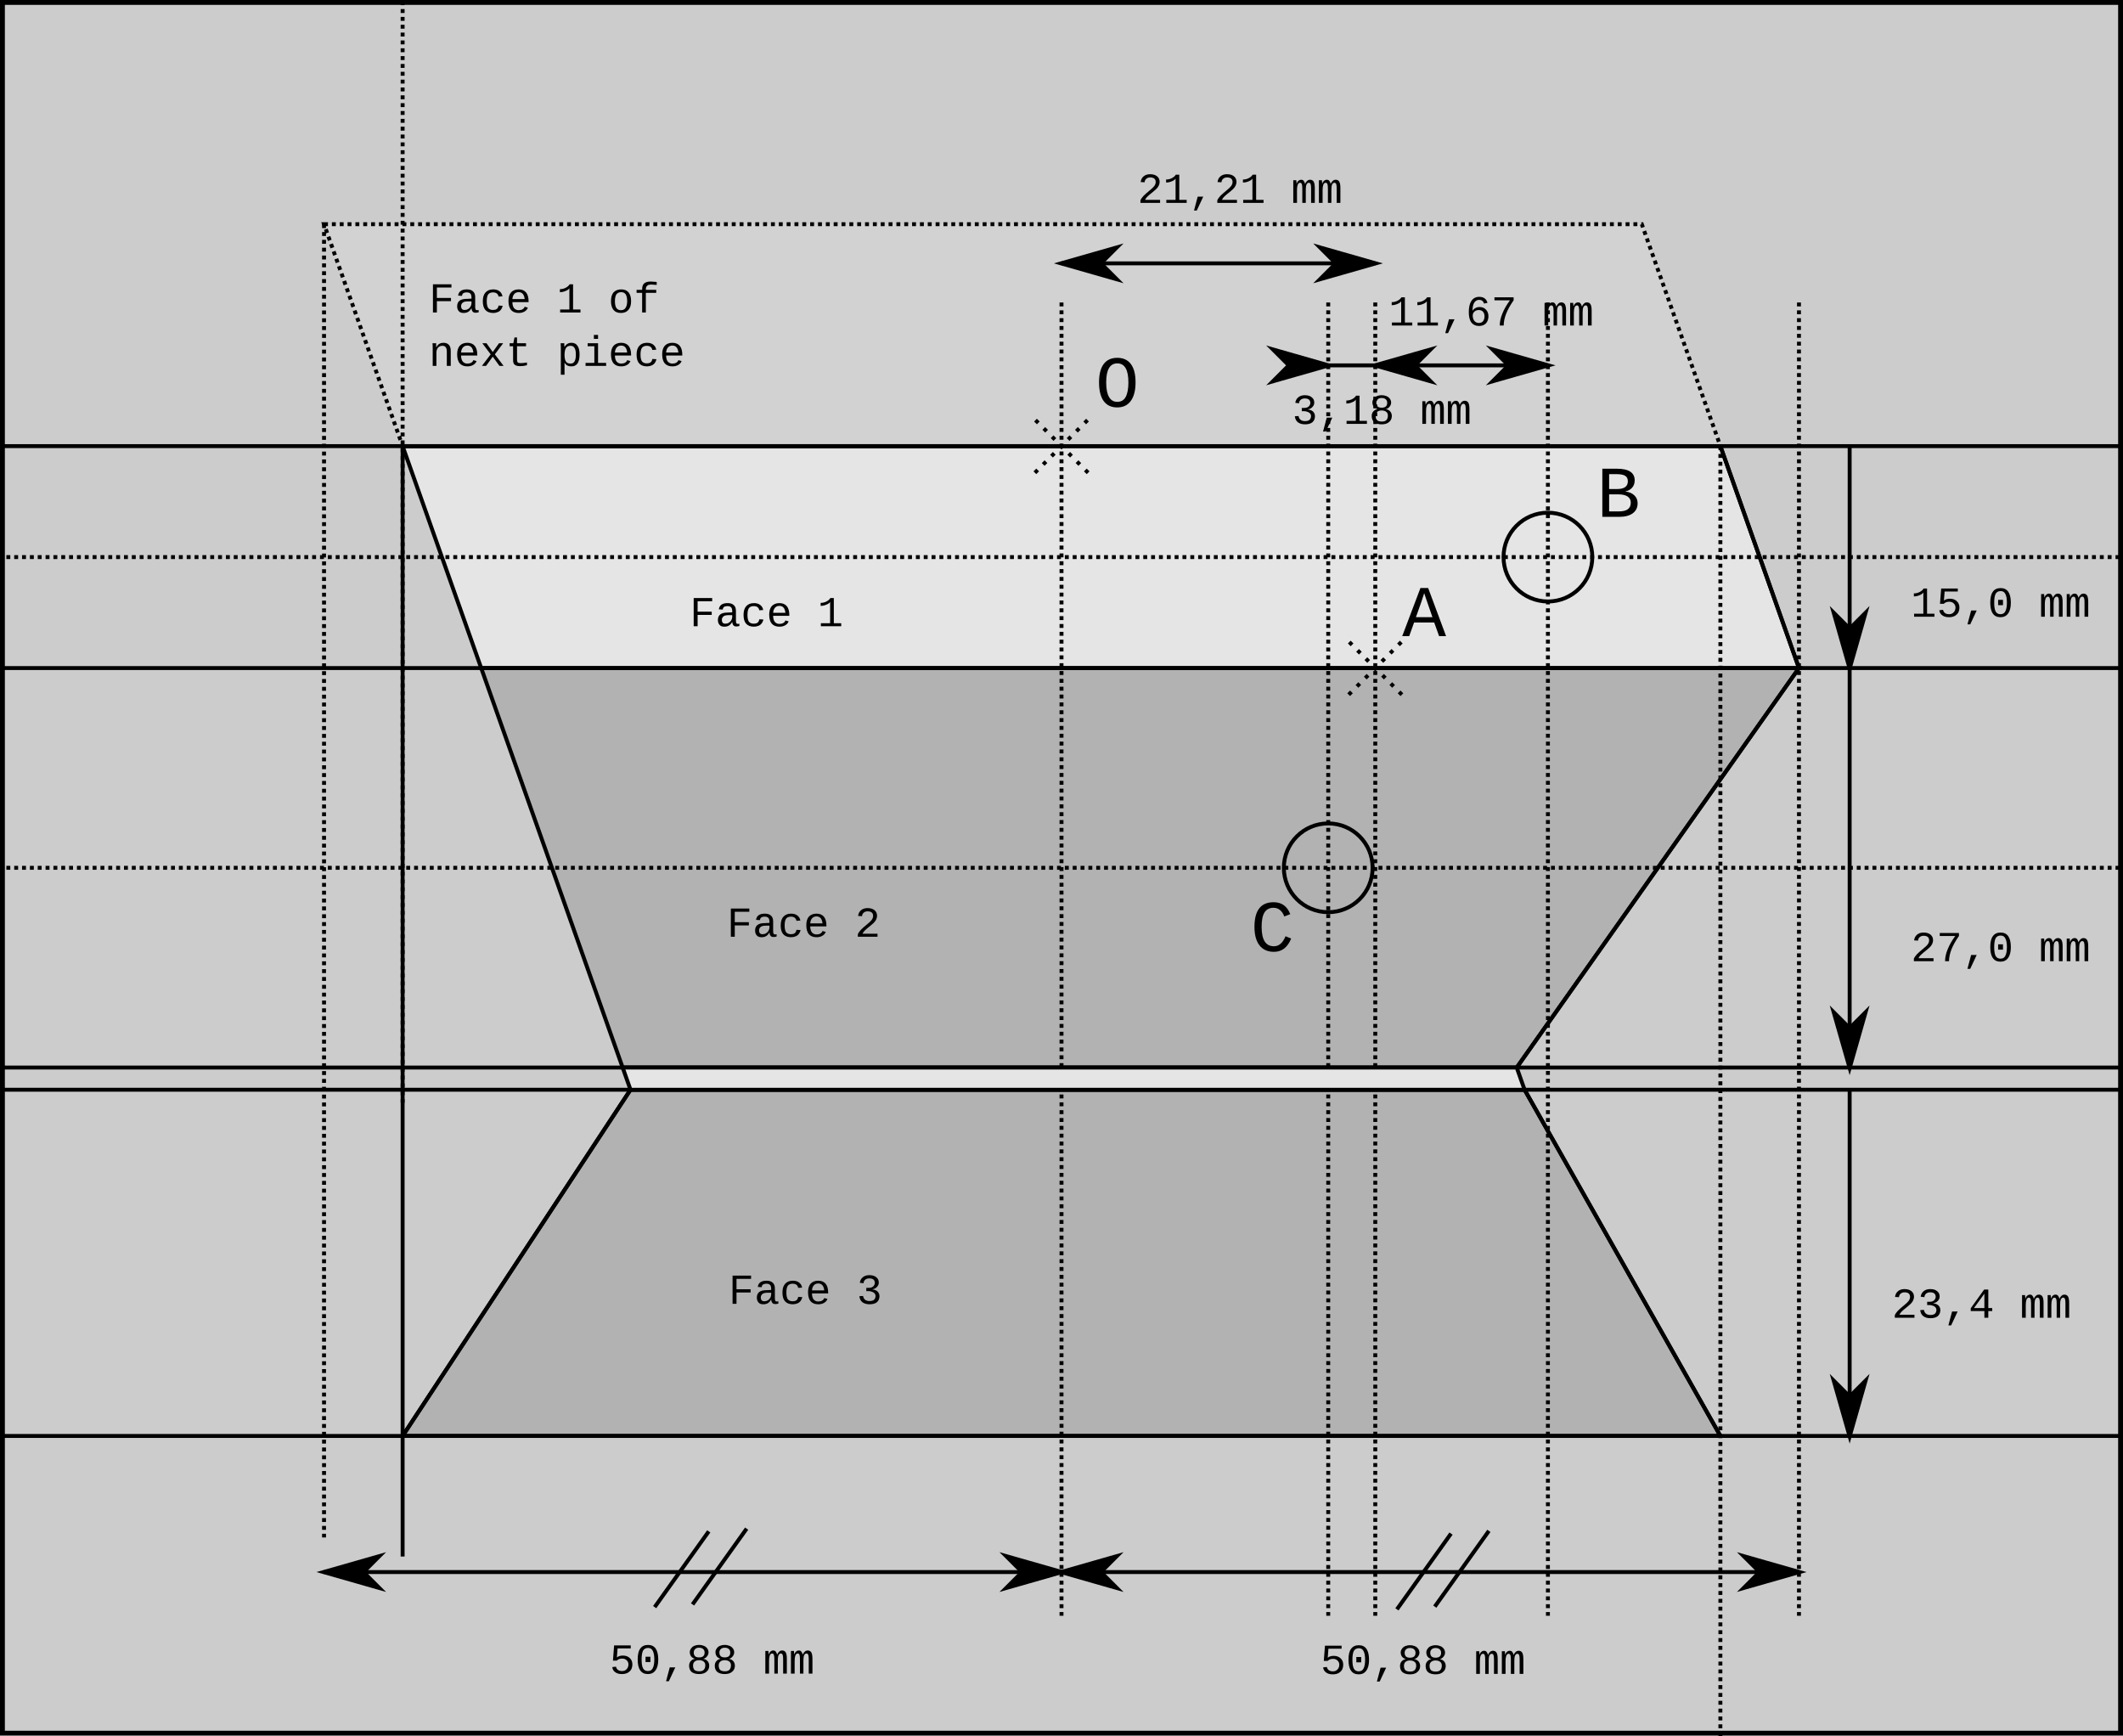
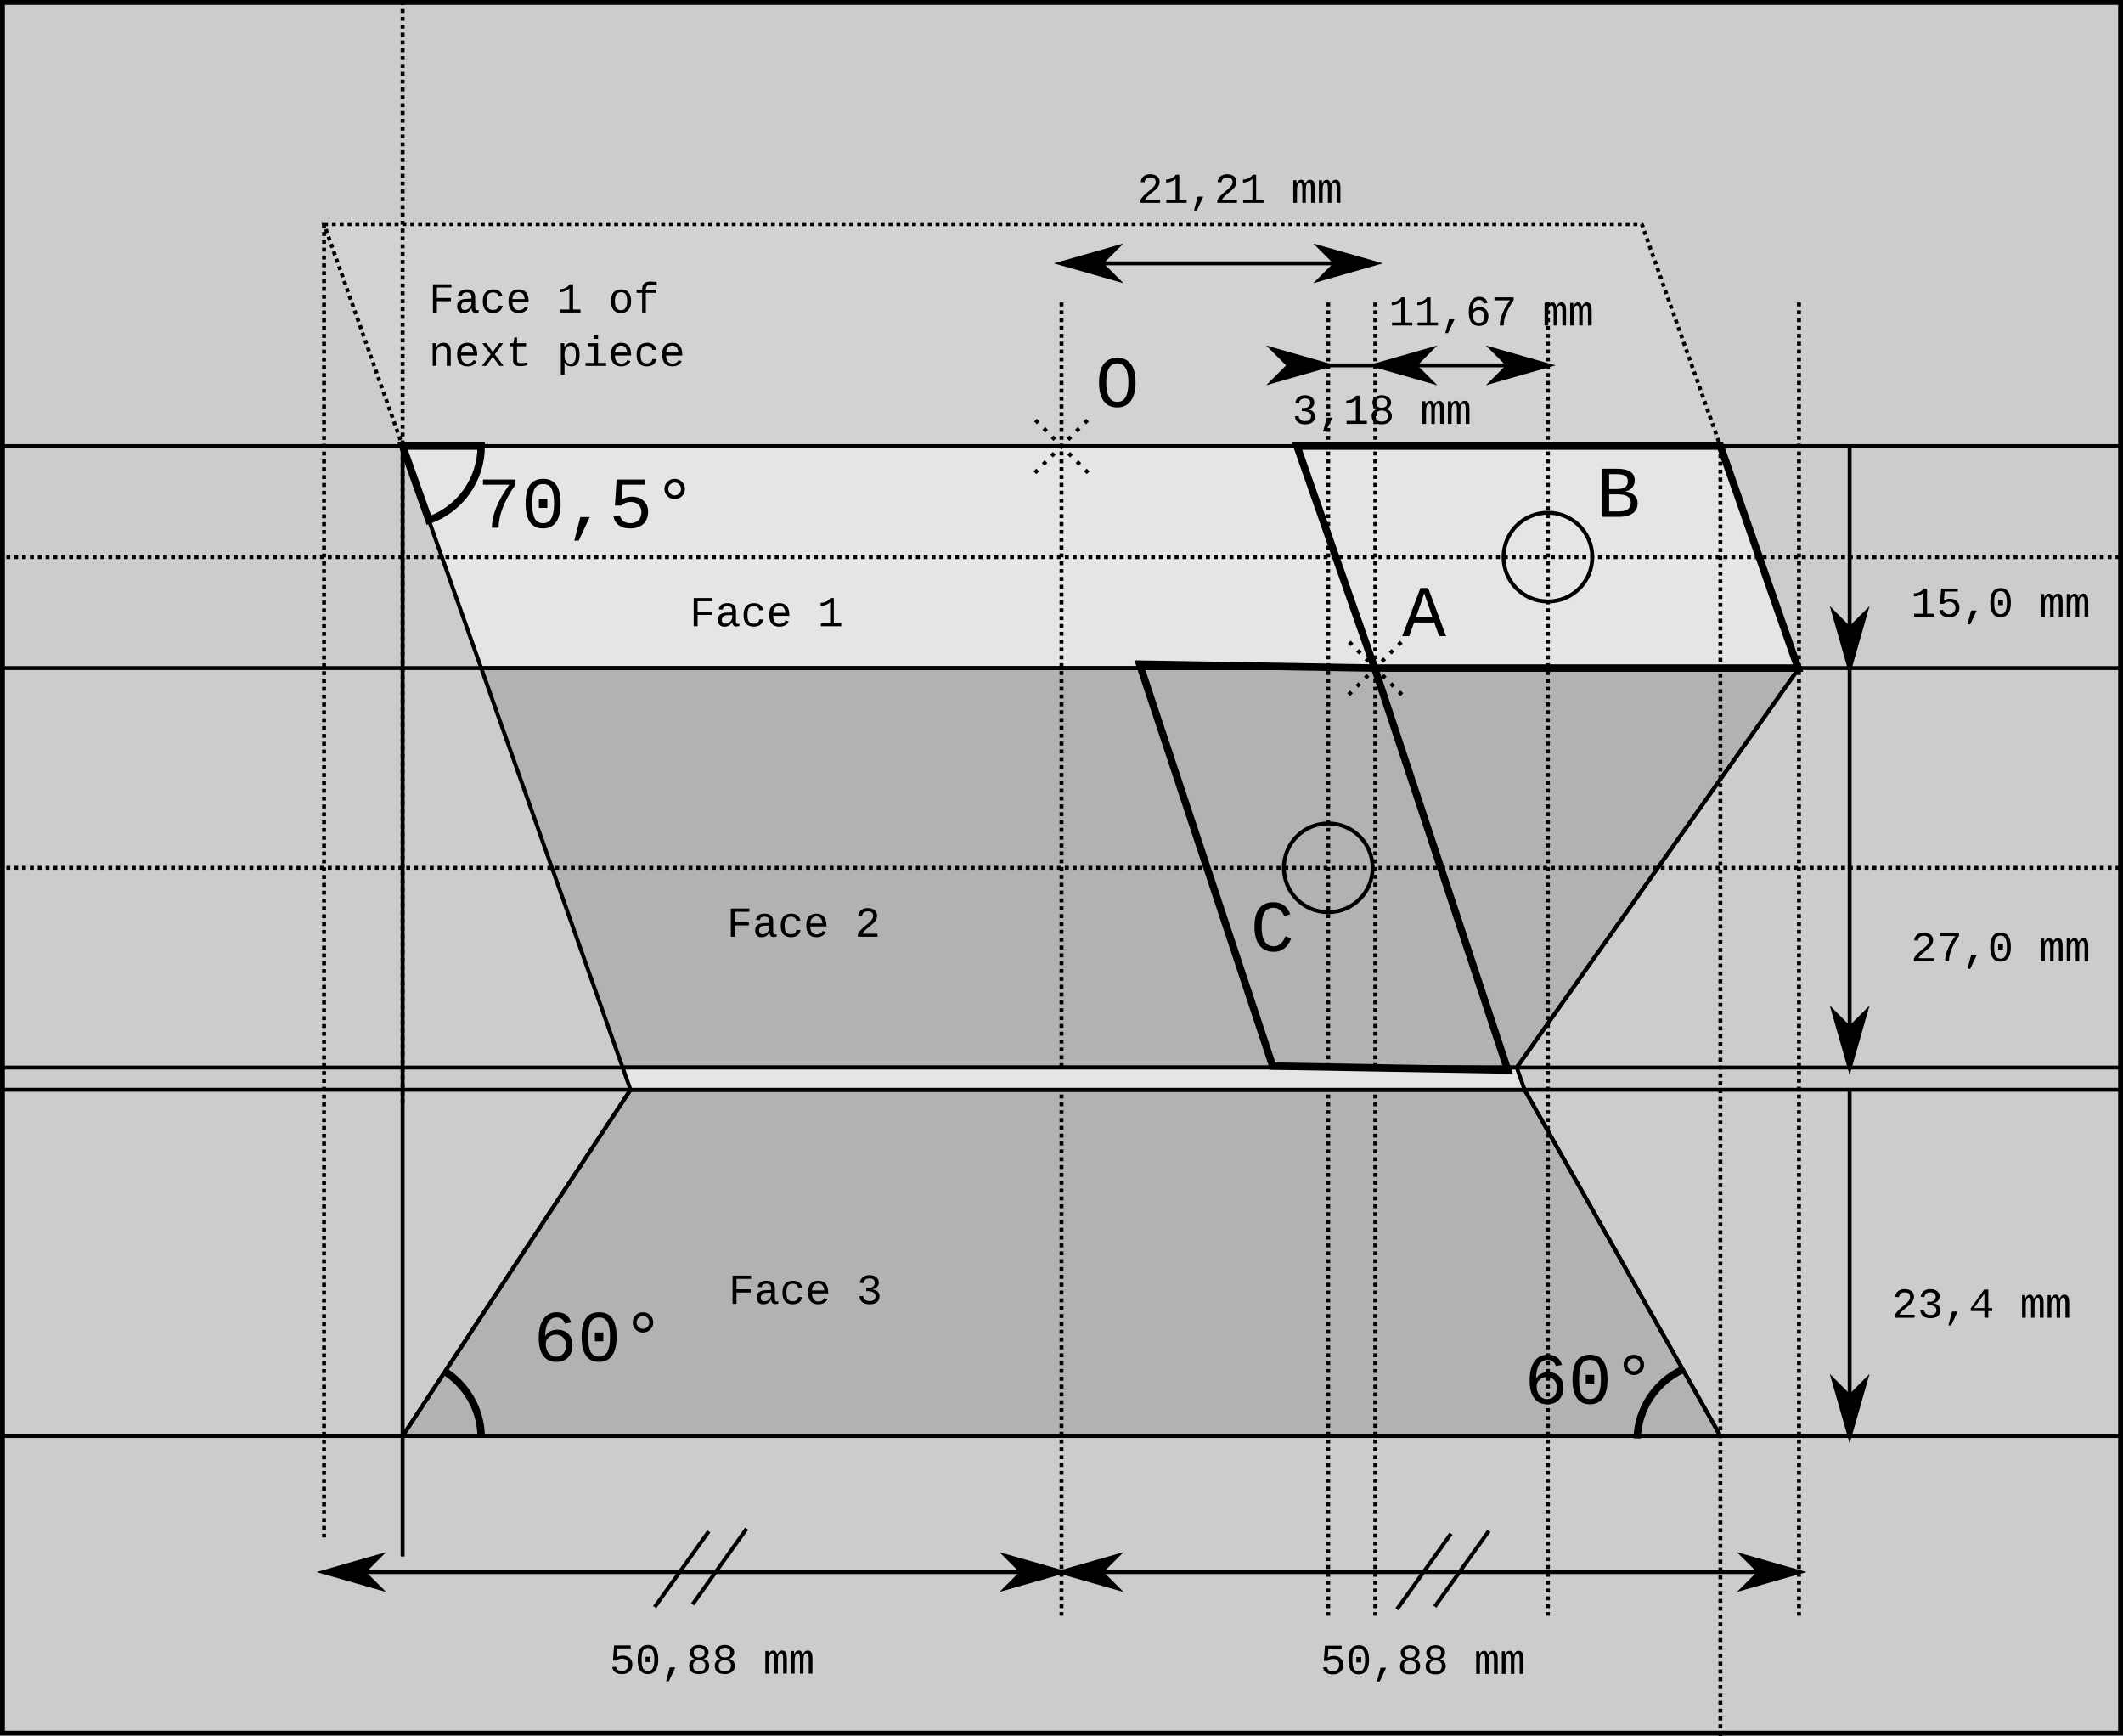
<svg xmlns="http://www.w3.org/2000/svg" width="143.507mm" height="117.305mm" viewBox="0 0 143.507 117.305" version="1.1" id="svg1117">
  <defs id="defs1114">
    <rect x="271.145" y="8.654" width="36.539" height="28.611" id="rect5463" />
    <marker style="overflow:visible" id="marker1506" refX="0" refY="0" orient="auto">
      <path transform="matrix(-0.8,0,0,-0.8,-10,0)" style="fill:#000000;fill-opacity:1;fill-rule:evenodd;stroke:#000000;stroke-width:1pt;stroke-opacity:1" d="M 0,0 5,-5 -12.5,0 5,5 Z" id="path1504" />
    </marker>
    <marker style="overflow:visible" id="marker1472" refX="0" refY="0" orient="auto">
      <path transform="matrix(0.8,0,0,0.8,10,0)" style="fill:#000000;fill-opacity:1;fill-rule:evenodd;stroke:#000000;stroke-width:1pt;stroke-opacity:1" d="M 0,0 5,-5 -12.5,0 5,5 Z" id="path1470" />
    </marker>
    <marker style="overflow:visible" id="marker1130" refX="0" refY="0" orient="auto">
      <path transform="matrix(-0.8,0,0,-0.8,-10,0)" style="fill:#000000;fill-opacity:1;fill-rule:evenodd;stroke:#000000;stroke-width:1pt;stroke-opacity:1" d="M 0,0 5,-5 -12.5,0 5,5 Z" id="path1128" />
    </marker>
    <marker style="overflow:visible" id="marker1134" refX="0" refY="0" orient="auto">
      <path transform="matrix(0.8,0,0,0.8,10,0)" style="fill:#000000;fill-opacity:1;fill-rule:evenodd;stroke:#000000;stroke-width:1pt;stroke-opacity:1" d="M 0,0 5,-5 -12.5,0 5,5 Z" id="path1132" />
    </marker>
    <marker style="overflow:visible" id="marker1138" refX="0" refY="0" orient="auto">
      <path transform="matrix(0.8,0,0,0.8,10,0)" style="fill:#000000;fill-opacity:1;fill-rule:evenodd;stroke:#000000;stroke-width:1pt;stroke-opacity:1" d="M 0,0 5,-5 -12.5,0 5,5 Z" id="path1136" />
    </marker>
    <marker style="overflow:visible" id="marker1142" refX="0" refY="0" orient="auto">
      <path transform="matrix(-0.8,0,0,-0.8,-10,0)" style="fill:#000000;fill-opacity:1;fill-rule:evenodd;stroke:#000000;stroke-width:1pt;stroke-opacity:1" d="M 0,0 5,-5 -12.5,0 5,5 Z" id="path1140" />
    </marker>
    <marker style="overflow:visible" id="marker35235" refX="0" refY="0" orient="auto">
      <path transform="matrix(-0.4,0,0,-0.4,-4,0)" style="fill:context-stroke;fill-rule:evenodd;stroke:context-stroke;stroke-width:1pt" d="M 0,0 5,-5 -12.5,0 5,5 Z" id="path35233" />
    </marker>
    <marker style="overflow:visible" id="marker1884" refX="0" refY="0" orient="auto">
      <path transform="matrix(-0.4,0,0,-0.4,-4,0)" style="fill:context-stroke;fill-rule:evenodd;stroke:context-stroke;stroke-width:1pt" d="M 0,0 5,-5 -12.5,0 5,5 Z" id="path1882" />
    </marker>
    <rect x="271.145" y="8.654" width="36.539" height="28.611" id="rect11149" />
    <rect x="271.145" y="8.654" width="36.539" height="28.611" id="rect11149-5" />
    <rect x="271.145" y="8.654" width="36.539" height="28.611" id="rect11149-5-9" />
    <marker style="overflow:visible" id="marker1472-4" refX="0" refY="0" orient="auto">
      <path transform="matrix(0.8,0,0,0.8,10,0)" style="fill:#000000;fill-opacity:1;fill-rule:evenodd;stroke:#000000;stroke-width:1pt;stroke-opacity:1" d="M 0,0 5,-5 -12.5,0 5,5 Z" id="path1470-9" />
    </marker>
    <marker style="overflow:visible" id="marker1506-0" refX="0" refY="0" orient="auto">
      <path transform="matrix(-0.8,0,0,-0.8,-10,0)" style="fill:#000000;fill-opacity:1;fill-rule:evenodd;stroke:#000000;stroke-width:1pt;stroke-opacity:1" d="M 0,0 5,-5 -12.5,0 5,5 Z" id="path1504-6" />
    </marker>
    <marker style="overflow:visible" id="marker1472-4-7" refX="0" refY="0" orient="auto">
      <path transform="matrix(0.8,0,0,0.8,10,0)" style="fill:#000000;fill-opacity:1;fill-rule:evenodd;stroke:#000000;stroke-width:1pt;stroke-opacity:1" d="M 0,0 5,-5 -12.5,0 5,5 Z" id="path1470-9-0" />
    </marker>
    <marker style="overflow:visible" id="marker1506-0-9" refX="0" refY="0" orient="auto">
      <path transform="matrix(-0.8,0,0,-0.8,-10,0)" style="fill:#000000;fill-opacity:1;fill-rule:evenodd;stroke:#000000;stroke-width:1pt;stroke-opacity:1" d="M 0,0 5,-5 -12.5,0 5,5 Z" id="path1504-6-2" />
    </marker>
    <marker style="overflow:visible" id="marker1472-5" refX="0" refY="0" orient="auto">
      <path transform="matrix(0.8,0,0,0.8,10,0)" style="fill:#000000;fill-opacity:1;fill-rule:evenodd;stroke:#000000;stroke-width:1pt;stroke-opacity:1" d="M 0,0 5,-5 -12.5,0 5,5 Z" id="path1470-5" />
    </marker>
    <marker style="overflow:visible" id="marker1472-5-6" refX="0" refY="0" orient="auto">
      <path transform="matrix(0.8,0,0,0.8,10,0)" style="fill:#000000;fill-opacity:1;fill-rule:evenodd;stroke:#000000;stroke-width:1pt;stroke-opacity:1" d="M 0,0 5,-5 -12.5,0 5,5 Z" id="path1470-5-7" />
    </marker>
    <marker style="overflow:visible" id="marker1472-5-6-0" refX="0" refY="0" orient="auto">
      <path transform="matrix(0.8,0,0,0.8,10,0)" style="fill:#000000;fill-opacity:1;fill-rule:evenodd;stroke:#000000;stroke-width:1pt;stroke-opacity:1" d="M 0,0 5,-5 -12.5,0 5,5 Z" id="path1470-5-7-1" />
    </marker>
+     <rect x="271.145" y="8.654" width="69.202" height="24.125" id="rect11149-1" />
+     <rect x="271.145" y="8.654" width="36.539" height="28.611" id="rect11149-1-9" />
+     <rect x="271.145" y="8.654" width="36.539" height="28.611" id="rect11149-1-9-3" />
  </defs>
  <g id="layer1" transform="translate(32.17567,-68.04269)">
    <rect style="font-variation-settings:normal;opacity:1;vector-effect:none;fill:#cccccc;fill-opacity:1;fill-rule:evenodd;stroke:#000000;stroke-width:0.329px;stroke-linecap:butt;stroke-linejoin:miter;stroke-miterlimit:4;stroke-dasharray:none;stroke-dashoffset:0;stroke-opacity:1;-inkscape-stroke:none;stop-color:#000000;stop-opacity:1" id="rect138748" width="143.178" height="116.976" x="-32.011" y="68.207" />
    <text xml:space="preserve" style="font-style:normal;font-weight:normal;font-size:2.887px;line-height:1.25;font-family:sans-serif;fill:#000000;fill-opacity:1;stroke:none;stroke-width:0.072" x="95.703" y="157.107" id="text6159">
      <tspan style="font-style:normal;font-variant:normal;font-weight:normal;font-stretch:normal;font-size:2.887px;font-family:'Courier New';-inkscape-font-specification:'Courier New, Normal';font-variant-ligatures:normal;font-variant-caps:normal;font-variant-numeric:normal;font-variant-east-asian:normal;stroke-width:0.072" x="95.703" y="157.107" id="tspan16943">23,4 mm</tspan>
    </text>
    <text xml:space="preserve" style="font-style:normal;font-weight:normal;font-size:2.887px;line-height:1.25;font-family:sans-serif;fill:#000000;fill-opacity:1;stroke:none;stroke-width:0.072" x="96.991" y="109.726" id="text6159-7">
      <tspan style="font-style:normal;font-variant:normal;font-weight:normal;font-stretch:normal;font-size:2.887px;font-family:'Courier New';-inkscape-font-specification:'Courier New, Normal';font-variant-ligatures:normal;font-variant-caps:normal;font-variant-numeric:normal;font-variant-east-asian:normal;stroke-width:0.072" x="96.991" y="109.726" id="tspan16943-4">15,0 mm</tspan>
    </text>
    <text xml:space="preserve" style="font-style:normal;font-weight:normal;font-size:2.887px;line-height:1.25;font-family:sans-serif;fill:#000000;fill-opacity:1;stroke:none;stroke-width:0.072" x="96.991" y="133.009" id="text6159-7-5">
      <tspan style="font-style:normal;font-variant:normal;font-weight:normal;font-stretch:normal;font-size:2.887px;font-family:'Courier New';-inkscape-font-specification:'Courier New, Normal';font-variant-ligatures:normal;font-variant-caps:normal;font-variant-numeric:normal;font-variant-east-asian:normal;stroke-width:0.072" x="96.991" y="133.009" id="tspan16943-4-9">27,0 mm</tspan>
    </text>
    <path style="fill:#e5e5e5;fill-opacity:0.252;stroke:#000000;stroke-width:0.265;stroke-linecap:butt;stroke-linejoin:miter;stroke-miterlimit:4;stroke-dasharray:0.265, 0.265;stroke-dashoffset:0;stroke-opacity:1" d="m -10.272,83.195 h 89.076 l 5.312,15 H -4.96 Z" id="path1222" />
    <text xml:space="preserve" style="font-size:2.887px;line-height:1.25;font-family:'Courier New';-inkscape-font-specification:'Courier New, Normal';stroke-width:0.265" x="-3.192" y="89.165" id="text7595-3-82-6">
      <tspan style="stroke-width:0.265" x="-3.192" y="89.165" id="tspan56801">Face 1 of </tspan>
      <tspan style="stroke-width:0.265" x="-3.192" y="92.774" id="tspan8581">next piece</tspan>
    </text>
    <path style="fill:#b2b2b2;fill-opacity:1;stroke:#000000;stroke-width:0.265px;stroke-linecap:butt;stroke-linejoin:miter;stroke-opacity:1" d="M 0.351,113.195 H 89.428 l -19.079,27 H 9.913 l -9.561,-27" id="path4517" />
    <path style="fill:#e5e5e5;fill-opacity:1;stroke:#000000;stroke-width:0.265px;stroke-linecap:butt;stroke-linejoin:miter;stroke-opacity:1" d="M -4.96,98.195 H 84.116 l 5.312,15 H 0.351 Z" id="path3482" />
    <text xml:space="preserve" style="font-size:2.887px;line-height:1.25;font-family:'Courier New';-inkscape-font-specification:'Courier New, Normal';stroke-width:0.265" x="14.433" y="110.367" id="text7595-3-82-6-0">
      <tspan style="stroke-width:0.265" x="14.433" y="110.367" id="tspan56801-3">Face 1</tspan>
    </text>
    <text xml:space="preserve" style="font-size:2.887px;line-height:1.25;font-family:'Courier New';-inkscape-font-specification:'Courier New, Normal';stroke-width:0.265" x="44.711" y="81.753" id="text7595-3-82-6-0-6">
      <tspan style="stroke-width:0.265" x="44.711" y="81.753" id="tspan56801-3-4">21,21 mm</tspan>
    </text>
    <text xml:space="preserve" style="font-size:2.887px;line-height:1.25;font-family:'Courier New';-inkscape-font-specification:'Courier New, Normal';stroke-width:0.265" x="61.694" y="90.043" id="text7595-3-82-6-0-6-1">
      <tspan style="stroke-width:0.265" x="61.694" y="90.043" id="tspan56801-3-4-9">11,67 mm</tspan>
    </text>
    <text xml:space="preserve" style="font-size:2.887px;line-height:1.25;font-family:'Courier New';-inkscape-font-specification:'Courier New, Normal';stroke-width:0.265" x="55.165" y="96.692" id="text7595-3-82-6-0-6-1-3">
      <tspan style="stroke-width:0.265" x="55.165" y="96.692" id="tspan56801-3-4-9-7">3,18 mm</tspan>
    </text>
    <text xml:space="preserve" style="font-size:2.887px;line-height:1.25;font-family:'Courier New';-inkscape-font-specification:'Courier New, Normal';stroke-width:0.265" x="16.946" y="131.355" id="text7595-3-82-6-0-9">
      <tspan style="stroke-width:0.265" x="16.946" y="131.355" id="tspan56801-3-2">Face 2</tspan>
    </text>
    <path style="fill:none;stroke:#000000;stroke-width:0.265px;stroke-linecap:butt;stroke-linejoin:miter;stroke-opacity:1" d="M -74.145,98.195 H 140.224" id="path1066" />
    <path style="fill:none;stroke:#000000;stroke-width:0.265px;stroke-linecap:butt;stroke-linejoin:miter;stroke-opacity:1" d="M -74.145,113.195 H 140.224" id="path1227" />
    <path style="fill:none;stroke:#000000;stroke-width:0.265px;stroke-linecap:butt;stroke-linejoin:miter;stroke-opacity:1" d="M -74.145,140.195 H 140.224" id="path1229" />
    <path style="fill:#b2b2b2;fill-opacity:1;stroke:#000000;stroke-width:0.265px;stroke-linecap:butt;stroke-linejoin:miter;stroke-opacity:1" d="m -4.96,165.095 15.404,-23.4 h 60.436 l 13.236,23.4 H -4.96" id="path5079" />
    <text xml:space="preserve" style="font-size:2.887px;line-height:1.25;font-family:'Courier New';-inkscape-font-specification:'Courier New, Normal';stroke-width:0.265" x="17.063" y="156.166" id="text7595-3-82-6-0-97">
      <tspan style="stroke-width:0.265" x="17.063" y="156.166" id="tspan56801-3-0">Face 3</tspan>
    </text>
    <path style="fill:none;stroke:#000000;stroke-width:0.265px;stroke-linecap:butt;stroke-linejoin:miter;stroke-opacity:1" d="M -74.145,141.695 H 140.224" id="path1231" />
    <path style="fill:none;stroke:#000000;stroke-width:0.265px;stroke-linecap:butt;stroke-linejoin:miter;stroke-opacity:1" d="M -74.145,165.095 H 140.224" id="path1233" />
    <path style="fill:none;stroke:#000000;stroke-width:0.265;stroke-linecap:butt;stroke-linejoin:miter;stroke-miterlimit:4;stroke-dasharray:0.265, 0.265;stroke-dashoffset:0;stroke-opacity:1" d="M 39.578,88.487 V 177.247" id="path1351" />
    <path style="fill:none;stroke:#000000;stroke-width:0.265;stroke-linecap:butt;stroke-linejoin:miter;stroke-miterlimit:4;stroke-dasharray:0.265, 0.265;stroke-dashoffset:0;stroke-opacity:1" d="M 60.788,88.487 V 177.247" id="path1517" />
    <path style="fill:none;stroke:#000000;stroke-width:0.265;stroke-linecap:butt;stroke-linejoin:miter;stroke-miterlimit:4;stroke-dasharray:0.265, 0.265;stroke-dashoffset:0;stroke-opacity:1" d="M 72.458,88.487 V 177.247" id="path1519" />
    <path style="fill:none;stroke:#000000;stroke-width:0.265;stroke-linecap:butt;stroke-linejoin:miter;stroke-miterlimit:4;stroke-dasharray:0.265, 0.265;stroke-dashoffset:0;stroke-opacity:1" d="M 57.608,88.487 V 177.247" id="path1521" />
    <path style="fill:none;stroke:#000000;stroke-width:0.265;stroke-linecap:butt;stroke-linejoin:miter;stroke-miterlimit:4;stroke-dasharray:0.265, 0.265;stroke-dashoffset:0;stroke-opacity:1" d="M -74.145,105.695 H 140.224" id="path1610" />
    <path style="fill:none;stroke:#000000;stroke-width:0.265;stroke-linecap:butt;stroke-linejoin:miter;stroke-miterlimit:4;stroke-dasharray:0.265, 0.265;stroke-dashoffset:0;stroke-opacity:1" d="M -74.145,126.695 H 140.224" id="path1612" />
    <circle style="fill:none;stroke:#000000;stroke-width:0.265;stroke-miterlimit:4;stroke-dasharray:none;stroke-dashoffset:0" id="path1725" cx="57.608" cy="126.695" r="3" />
    <circle style="fill:none;stroke:#000000;stroke-width:0.265;stroke-miterlimit:4;stroke-dasharray:none;stroke-dashoffset:0" id="circle1897" cx="72.458" cy="105.695" r="3" />
    <path style="fill:none;stroke:#000000;stroke-width:0.265;stroke-linecap:butt;stroke-linejoin:miter;stroke-miterlimit:4;stroke-dasharray:0.265, 0.265;stroke-dashoffset:0;stroke-opacity:1" d="M 89.428,88.487 V 177.247" id="path1990" />
    <path style="fill:none;stroke:#000000;stroke-width:0.265px;stroke-linecap:butt;stroke-linejoin:miter;stroke-opacity:1" d="m 89.428,113.195 -19.079,27" id="path2117" />
    <path style="fill:none;stroke:#000000;stroke-width:0.265px;stroke-linecap:butt;stroke-linejoin:miter;stroke-opacity:1" d="M 89.428,113.195 84.116,98.195" id="path2714" />
    <path style="fill:none;stroke:#000000;stroke-width:0.265px;stroke-linecap:butt;stroke-linejoin:miter;stroke-opacity:1" d="M 39.578,98.195 H -4.96" id="path2984" />
    <path style="fill:none;stroke:#000000;stroke-width:0.265;stroke-linecap:butt;stroke-linejoin:miter;stroke-miterlimit:4;stroke-dasharray:0.265, 0.265;stroke-dashoffset:0;stroke-opacity:1" d="M -4.96,53.816 V 142.575" id="path3246" />
    <path style="fill:none;stroke:#000000;stroke-width:0.265;stroke-linecap:butt;stroke-linejoin:miter;stroke-miterlimit:4;stroke-dasharray:0.265, 0.265;stroke-dashoffset:0;stroke-opacity:1" d="M 84.116,98.195 V 186.955" id="path3347" />
    <path style="fill:#e5e5e5;fill-opacity:1;stroke:#000000;stroke-width:0.265px;stroke-linecap:butt;stroke-linejoin:miter;stroke-opacity:1" d="M 9.913,140.195 H 70.349 l 0.531,1.5 H 10.444 Z" id="path4046" />
    <path style="fill:none;stroke:#000000;stroke-width:0.265px;stroke-linecap:butt;stroke-linejoin:miter;stroke-opacity:1" d="m 84.116,165.095 -13.236,-23.4" id="path4478" />
    <path style="fill:none;stroke:#000000;stroke-width:0.265px;stroke-linecap:butt;stroke-linejoin:miter;stroke-opacity:1" d="M -4.96,98.195 V 173.244" id="path4513" />
    <path style="fill:none;stroke:#000000;stroke-width:0.265px;stroke-linecap:butt;stroke-linejoin:miter;stroke-opacity:1" d="m 10.444,141.695 -15.404,23.4" id="path4515" />
    <g id="g1111" transform="translate(1.044455,25.32998)">
      <path style="fill:none;stroke:#000000;stroke-width:0.265;stroke-linecap:butt;stroke-linejoin:miter;stroke-miterlimit:4;stroke-dasharray:0.265, 0.529;stroke-dashoffset:0;stroke-opacity:1" d="m 36.734,74.664 3.598,-3.598" id="path945" />
      <path style="fill:none;stroke:#000000;stroke-width:0.265;stroke-linecap:butt;stroke-linejoin:miter;stroke-miterlimit:4;stroke-dasharray:0.265, 0.529;stroke-dashoffset:0;stroke-opacity:1" d="m 40.332,74.664 -3.598,-3.598" id="path1027" />
    </g>
    <g id="g1167" transform="translate(22.25446,40.32998)">
      <path style="fill:none;stroke:#000000;stroke-width:0.265;stroke-linecap:butt;stroke-linejoin:miter;stroke-miterlimit:4;stroke-dasharray:0.265, 0.529;stroke-dashoffset:0;stroke-opacity:1" d="m 36.734,74.664 3.598,-3.598" id="path1163" />
      <path style="fill:none;stroke:#000000;stroke-width:0.265;stroke-linecap:butt;stroke-linejoin:miter;stroke-miterlimit:4;stroke-dasharray:0.265, 0.529;stroke-dashoffset:0;stroke-opacity:1" d="m 40.332,74.664 -3.598,-3.598" id="path1165" />
    </g>
    <path style="fill:none;stroke:#000000;stroke-width:0.265;stroke-linecap:butt;stroke-linejoin:miter;stroke-miterlimit:4;stroke-dasharray:0.265, 0.265;stroke-dashoffset:0;stroke-opacity:1" d="M -10.272,83.195 V 171.955" id="path2214" />
-     <text xml:space="preserve" transform="matrix(0.2645833,0,0,0.2645833,-29.87308,88.84461)" id="text5461" style="font-size:18.667px;line-height:1.25;font-family:'Courier New';-inkscape-font-specification:'Courier New, Normal';white-space:pre;shape-inside:url(#rect5463)">
-       <tspan x="271.145" y="25.264" id="tspan8557">O</tspan>
+     <text xml:space="preserve" transform="matrix(0.2645833,0,0,0.2645833,-29.87308,88.84461)" id="text5461" style="font-size:18.667px;line-height:1.25;font-family:'Courier New';-inkscape-font-specification:'Courier New, Normal';white-space:pre;shape-inside:url(#rect5463);display:inline">
+       <tspan x="271.145" y="25.264" id="tspan2">O</tspan>
    </text>
-     <text xml:space="preserve" transform="matrix(0.2645833,0,0,0.2645833,-9.130894,104.353)" id="text11147" style="font-size:18.667px;line-height:1.25;font-family:'Courier New';-inkscape-font-specification:'Courier New, Normal';white-space:pre;shape-inside:url(#rect11149)">
-       <tspan x="271.145" y="25.264" id="tspan8559">A</tspan>
+     <text xml:space="preserve" transform="matrix(0.2645833,0,0,0.2645833,-9.130894,104.353)" id="text11147" style="font-size:18.667px;line-height:1.25;font-family:'Courier New';-inkscape-font-specification:'Courier New, Normal';white-space:pre;shape-inside:url(#rect11149);display:inline">
+       <tspan x="271.145" y="25.264" id="tspan3">A</tspan>
    </text>
-     <text xml:space="preserve" transform="matrix(0.2645833,0,0,0.2645833,4.003486,96.29108)" id="text11147-7" style="font-size:18.667px;line-height:1.25;font-family:'Courier New';-inkscape-font-specification:'Courier New, Normal';white-space:pre;shape-inside:url(#rect11149-5)">
-       <tspan x="271.145" y="25.264" id="tspan8561">B</tspan>
+     <text xml:space="preserve" transform="matrix(0.2645833,0,0,0.2645833,-71.64785,97.02287)" id="text11147-5" style="font-style:normal;font-variant:normal;font-weight:normal;font-stretch:normal;font-size:18.667px;line-height:1.25;font-family:'Courier New';-inkscape-font-specification:'Courier New, Normal';font-variant-ligatures:normal;font-variant-caps:normal;font-variant-numeric:normal;font-variant-east-asian:normal;white-space:pre;shape-inside:url(#rect11149-1);display:inline">
+       <tspan x="271.145" y="25.264" id="tspan4">70,5°</tspan>
    </text>
-     <text xml:space="preserve" transform="matrix(0.2645833,0,0,0.2645833,-19.39169,125.6394)" id="text11147-7-1" style="font-size:18.667px;line-height:1.25;font-family:'Courier New';-inkscape-font-specification:'Courier New, Normal';white-space:pre;shape-inside:url(#rect11149-5-9)">
-       <tspan x="271.145" y="25.264" id="tspan8563">C</tspan>
+     <text xml:space="preserve" transform="matrix(0.2645833,0,0,0.2645833,-67.86289,153.3525)" id="text11147-5-7" style="font-style:normal;font-variant:normal;font-weight:normal;font-stretch:normal;font-size:18.667px;line-height:1.25;font-family:'Courier New';-inkscape-font-specification:'Courier New, Normal';font-variant-ligatures:normal;font-variant-caps:normal;font-variant-numeric:normal;font-variant-east-asian:normal;white-space:pre;shape-inside:url(#rect11149-1-9);display:inline">
+       <tspan x="271.145" y="25.264" id="tspan5">60°</tspan>
+     </text>
+     <text xml:space="preserve" transform="matrix(0.2645833,0,0,0.2645833,-0.8826,156.2213)" id="text11147-5-7-9" style="font-style:normal;font-variant:normal;font-weight:normal;font-stretch:normal;font-size:18.667px;line-height:1.25;font-family:'Courier New';-inkscape-font-specification:'Courier New, Normal';font-variant-ligatures:normal;font-variant-caps:normal;font-variant-numeric:normal;font-variant-east-asian:normal;white-space:pre;shape-inside:url(#rect11149-1-9-3);display:inline">
+       <tspan x="271.145" y="25.264" id="tspan6">60°</tspan>
+     </text>
+     <text xml:space="preserve" transform="matrix(0.2645833,0,0,0.2645833,4.003486,96.29108)" id="text11147-7" style="font-size:18.667px;line-height:1.25;font-family:'Courier New';-inkscape-font-specification:'Courier New, Normal';white-space:pre;shape-inside:url(#rect11149-5);display:inline">
+       <tspan x="271.145" y="25.264" id="tspan7">B</tspan>
+     </text>
+     <text xml:space="preserve" transform="matrix(0.2645833,0,0,0.2645833,-19.39169,125.6394)" id="text11147-7-1" style="font-size:18.667px;line-height:1.25;font-family:'Courier New';-inkscape-font-specification:'Courier New, Normal';white-space:pre;shape-inside:url(#rect11149-5-9);display:inline">
+       <tspan x="271.145" y="25.264" id="tspan8">C</tspan>
    </text>
    <path style="fill:none;stroke:#000000;stroke-width:0.265px;stroke-linecap:butt;stroke-linejoin:miter;stroke-opacity:1;marker-start:url(#marker1472);marker-end:url(#marker1506)" d="m 39.578,85.842 h 21.21" id="path965" />
    <text xml:space="preserve" style="font-size:2.887px;line-height:1.25;font-family:'Courier New';-inkscape-font-specification:'Courier New, Normal';stroke-width:0.265" x="57.075" y="181.176" id="text7595-3-82-6-0-6-4">
      <tspan style="stroke-width:0.265" x="57.075" y="181.176" id="tspan56801-3-4-5">50,88 mm</tspan>
    </text>
    <text xml:space="preserve" style="font-size:2.887px;line-height:1.25;font-family:'Courier New';-inkscape-font-specification:'Courier New, Normal';stroke-width:0.265" x="9.022" y="181.159" id="text7595-3-82-6-0-6-4-2">
      <tspan style="stroke-width:0.265" x="9.022" y="181.159" id="tspan56801-3-4-5-0">50,88 mm</tspan>
    </text>
    <path style="fill:none;stroke:#000000;stroke-width:0.265px;stroke-linecap:butt;stroke-linejoin:miter;stroke-opacity:1;marker-start:url(#marker1472-4);marker-end:url(#marker1506-0)" d="m 39.578,174.294 h 49.85" id="path965-9" />
    <path style="fill:none;stroke:#000000;stroke-width:0.265px;stroke-linecap:butt;stroke-linejoin:miter;stroke-opacity:1;marker-start:url(#marker1472-4-7);marker-end:url(#marker1506-0-9)" d="M -10.272,174.294 H 39.578" id="path965-9-5" />
    <path style="fill:none;stroke:#000000;stroke-width:0.265px;stroke-linecap:butt;stroke-linejoin:miter;stroke-opacity:1;marker-start:url(#marker1472);marker-end:url(#marker1506)" d="M 60.788,92.737 H 72.458" id="path1000" />
    <path style="fill:none;stroke:#000000;stroke-width:0.265px;stroke-linecap:butt;stroke-linejoin:miter;stroke-opacity:1;marker-end:url(#marker1472)" d="M 60.788,92.737 H 57.608" id="path1115" />
    <path style="fill:none;stroke:#000000;stroke-width:0.265px;stroke-linecap:butt;stroke-linejoin:miter;stroke-opacity:1" d="m 15.734,171.543 -3.657,5.12" id="path3300" />
    <path style="fill:none;stroke:#000000;stroke-width:0.265px;stroke-linecap:butt;stroke-linejoin:miter;stroke-opacity:1" d="m 18.295,171.36 -3.657,5.12" id="path3300-9" />
    <path style="fill:none;stroke:#000000;stroke-width:0.265px;stroke-linecap:butt;stroke-linejoin:miter;stroke-opacity:1" d="m 65.908,171.693 -3.657,5.12" id="path3300-3" />
    <path style="fill:none;stroke:#000000;stroke-width:0.265px;stroke-linecap:butt;stroke-linejoin:miter;stroke-opacity:1" d="M 68.468,171.51 64.811,176.63" id="path3300-9-8" />
    <path style="fill:none;stroke:#000000;stroke-width:0.265px;stroke-linecap:butt;stroke-linejoin:miter;stroke-opacity:1;marker-start:url(#marker1472-5)" d="m 92.854,165.095 v -23.4" id="path8926" />
    <path style="fill:none;stroke:#000000;stroke-width:0.265px;stroke-linecap:butt;stroke-linejoin:miter;stroke-opacity:1;marker-start:url(#marker1472-5-6)" d="m 92.854,140.195 v -27" id="path8926-3" />
    <path style="fill:none;stroke:#000000;stroke-width:0.265px;stroke-linecap:butt;stroke-linejoin:miter;stroke-opacity:1;marker-start:url(#marker1472-5-6-0)" d="M 92.854,113.195 V 98.195" id="path8926-3-6" />
+     <path style="fill:none;stroke:#000000;stroke-width:0.5" id="path1" d="M 0.351,98.195 A 5.312,5.312 0 0 1 -3.18,103.2 L -4.96,98.195 Z" />
+     <path style="fill:none;stroke:#000000;stroke-width:0.5" id="path1-4" d="m -2.172,160.696 a 5.312,5.312 0 0 1 2.521,4.347" />
+     <path style="fill:none;stroke:#000000;stroke-width:0.5" id="path1-4-3" d="m 78.488,165.262 a 5.312,5.312 0 0 1 3.073,-4.652" />
+     <path style="fill:none;stroke:#000000;stroke-width:0.5" d="m 84.116,98.195 5.249,15 H 60.745 l -5.249,-15 z" id="path2" />
+     <path style="fill:none;stroke:#000000;stroke-width:0.5" d="m 53.853,140.097 15.89,0.267 -8.998,-27.169 -15.89,-0.267 z" id="path2-2" />
  </g>
</svg>
